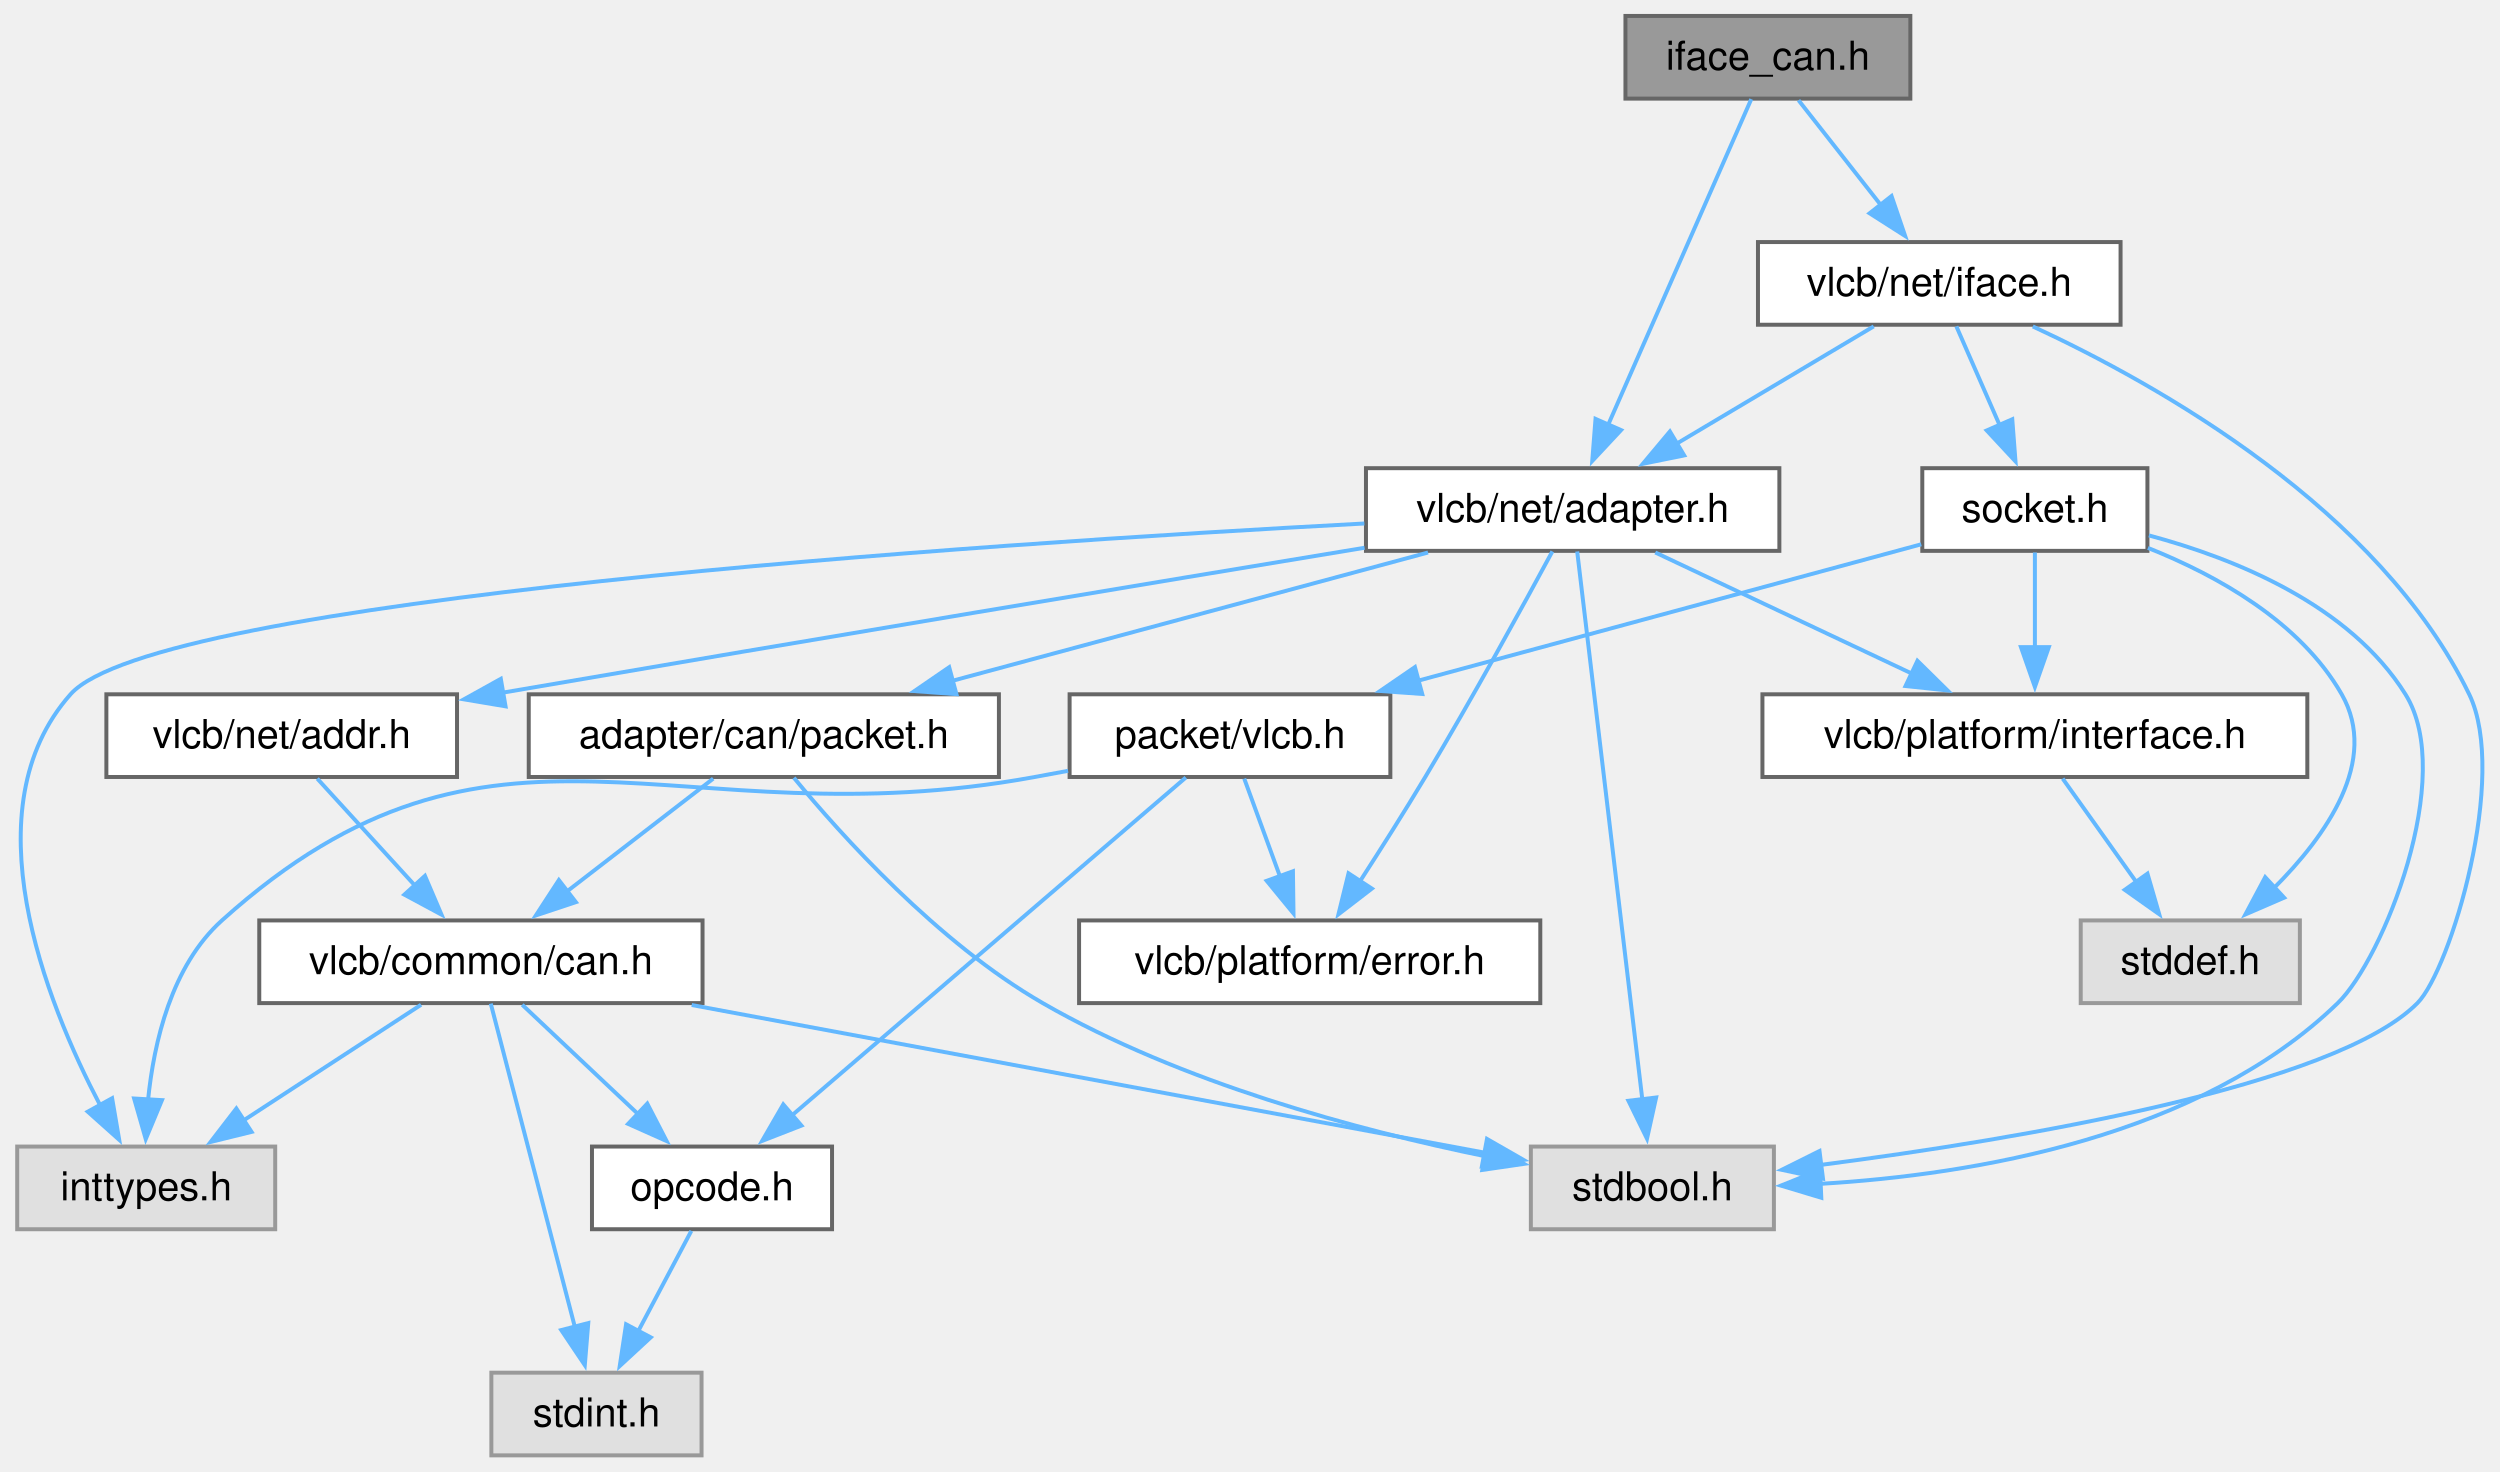
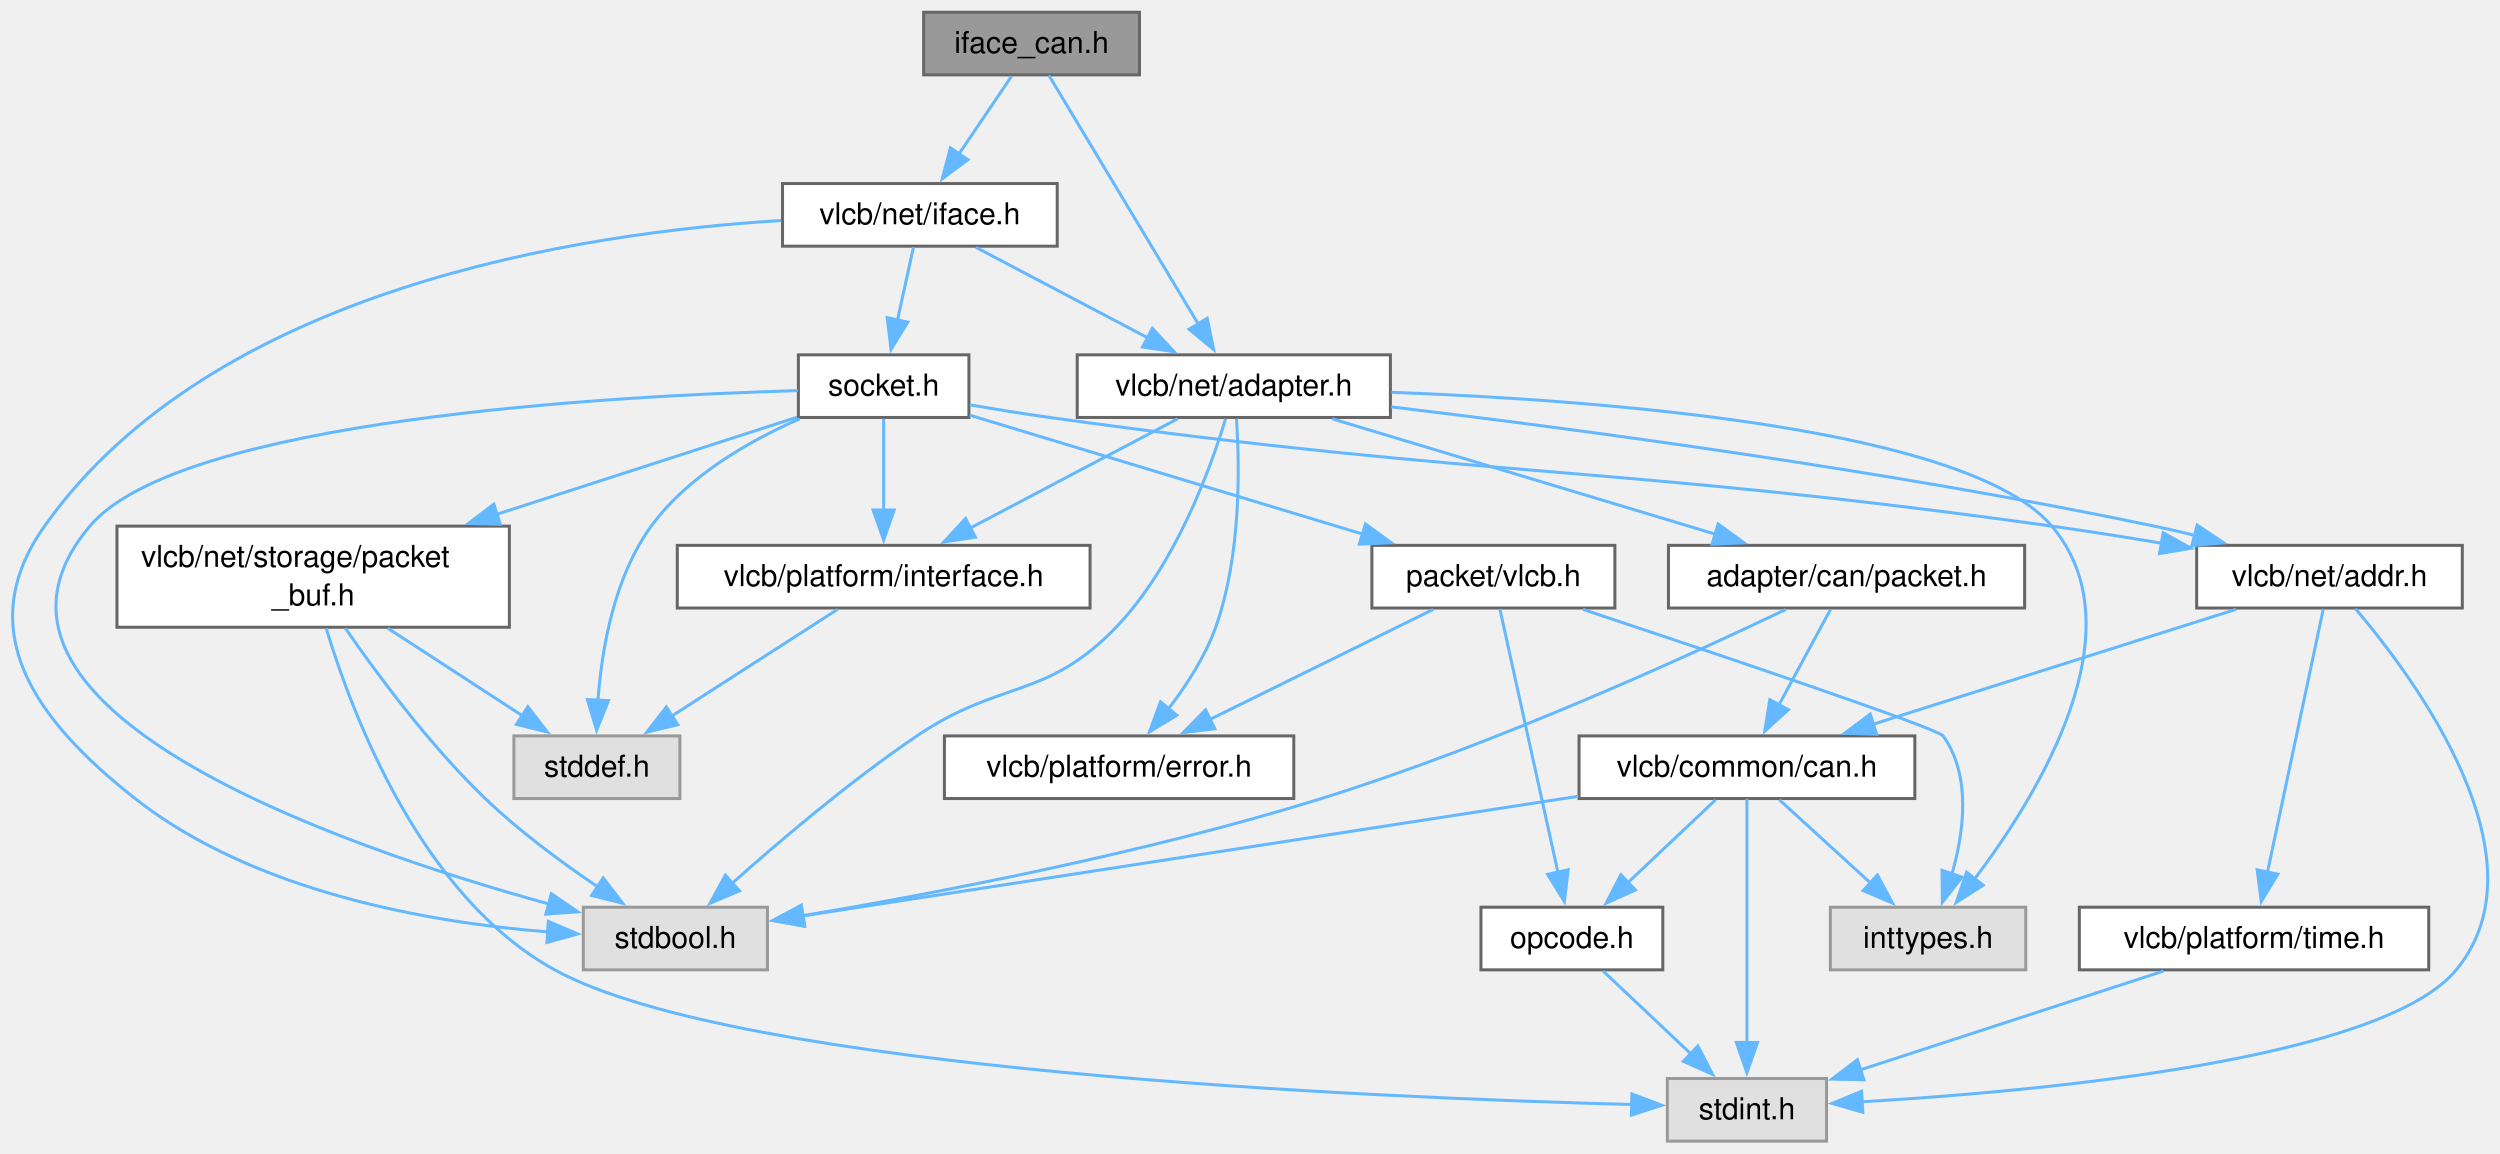
- <svg xmlns="http://www.w3.org/2000/svg" xmlns:xlink="http://www.w3.org/1999/xlink" width="627pt" height="369pt" viewBox="0.00 0.00 626.79 369.25">
-   <g id="graph0" class="graph" transform="scale(1 1) rotate(0) translate(4 365.25)">
+ <svg xmlns="http://www.w3.org/2000/svg" xmlns:xlink="http://www.w3.org/1999/xlink" width="828pt" height="382pt" viewBox="0.00 0.00 828.24 382.00">
+   <g id="graph0" class="graph" transform="scale(1 1) rotate(0) translate(4 378)">
    <g id="Node000001" class="node">
      <g id="a_Node000001">
        <a xlink:title=" ">
-           <polygon fill="#999999" stroke="#666666" points="475.12,-361.25 403.62,-361.25 403.62,-340.5 475.12,-340.5 475.12,-361.25" />
-           <text text-anchor="middle" x="439.38" y="-347.75" font-family="Helvetica,sans-Serif" font-size="10.00">iface_can.h</text>
+           <polygon fill="#999999" stroke="#666666" points="373.5,-374 302,-374 302,-353.25 373.5,-353.25 373.5,-374" />
+           <text text-anchor="middle" x="337.75" y="-360.5" font-family="Helvetica,sans-Serif" font-size="10.00">iface_can.h</text>
        </a>
      </g>
    </g>
    <g id="Node000002" class="node">
      <g id="a_Node000002">
        <a xlink:href="adapter_8h.html" target="_top" xlink:title=" ">
-           <polygon fill="white" stroke="#666666" points="442.25,-247.75 338.5,-247.75 338.5,-227 442.25,-227 442.25,-247.75" />
-           <text text-anchor="middle" x="390.38" y="-234.25" font-family="Helvetica,sans-Serif" font-size="10.00">vlcb/net/adapter.h</text>
+           <polygon fill="white" stroke="#666666" points="456.63,-260.5 352.88,-260.5 352.88,-239.75 456.63,-239.75 456.63,-260.5" />
+           <text text-anchor="middle" x="404.75" y="-247" font-family="Helvetica,sans-Serif" font-size="10.00">vlcb/net/adapter.h</text>
        </a>
      </g>
    </g>
    <g id="edge1_Node000001_Node000002" class="edge">
      <g id="a_edge1_Node000001_Node000002">
        <a xlink:title=" ">
-           <path fill="none" stroke="#63b8ff" d="M435.2,-340.37C427.28,-322.36 409.94,-282.89 399.3,-258.68" />
-           <polygon fill="#63b8ff" stroke="#63b8ff" points="402.52,-257.31 395.29,-249.56 396.11,-260.12 402.52,-257.31" />
-         </a>
-       </g>
-     </g>
-     <g id="Node000013" class="node">
-       <g id="a_Node000013">
+           <path fill="none" stroke="#63b8ff" d="M343.47,-353.12C354.39,-334.94 378.43,-294.92 392.95,-270.77" />
+           <polygon fill="#63b8ff" stroke="#63b8ff" points="395.93,-272.6 398.09,-262.22 389.93,-268.99 395.93,-272.6" />
+         </a>
+       </g>
+     </g>
+     <g id="Node000014" class="node">
+       <g id="a_Node000014">
        <a xlink:href="iface_8h.html" target="_top" xlink:title=" ">
-           <polygon fill="white" stroke="#666666" points="527.88,-304.5 436.88,-304.5 436.88,-283.75 527.88,-283.75 527.88,-304.5" />
-           <text text-anchor="middle" x="482.38" y="-291" font-family="Helvetica,sans-Serif" font-size="10.00">vlcb/net/iface.h</text>
-         </a>
-       </g>
-     </g>
-     <g id="edge17_Node000001_Node000013" class="edge">
-       <g id="a_edge17_Node000001_Node000013">
-         <a xlink:title=" ">
-           <path fill="none" stroke="#63b8ff" d="M447.06,-340.09C452.81,-332.77 460.84,-322.54 467.79,-313.69" />
-           <polygon fill="#63b8ff" stroke="#63b8ff" points="470.4,-316.05 473.82,-306.02 464.89,-311.72 470.4,-316.05" />
+           <polygon fill="white" stroke="#666666" points="346.25,-317.25 255.25,-317.25 255.25,-296.5 346.25,-296.5 346.25,-317.25" />
+           <text text-anchor="middle" x="300.75" y="-303.75" font-family="Helvetica,sans-Serif" font-size="10.00">vlcb/net/iface.h</text>
+         </a>
+       </g>
+     </g>
+     <g id="edge20_Node000001_Node000014" class="edge">
+       <g id="a_edge20_Node000001_Node000014">
+         <a xlink:title=" ">
+           <path fill="none" stroke="#63b8ff" d="M331.14,-352.84C326.3,-345.67 319.57,-335.73 313.68,-327.01" />
+           <polygon fill="#63b8ff" stroke="#63b8ff" points="316.66,-325.16 308.16,-318.83 310.86,-329.08 316.66,-325.16" />
        </a>
      </g>
    </g>
    <g id="Node000003" class="node">
      <g id="a_Node000003">
        <a xlink:title=" ">
-           <polygon fill="#e0e0e0" stroke="#999999" points="64.75,-77.5 0,-77.5 0,-56.75 64.75,-56.75 64.75,-77.5" />
-           <text text-anchor="middle" x="32.38" y="-64" font-family="Helvetica,sans-Serif" font-size="10.00">inttypes.h</text>
+           <polygon fill="#e0e0e0" stroke="#999999" points="667.13,-77.5 602.38,-77.5 602.38,-56.75 667.13,-56.75 667.13,-77.5" />
+           <text text-anchor="middle" x="634.75" y="-64" font-family="Helvetica,sans-Serif" font-size="10.00">inttypes.h</text>
        </a>
      </g>
    </g>
    <g id="edge2_Node000002_Node000003" class="edge">
      <g id="a_edge2_Node000002_Node000003">
        <a xlink:title=" ">
-           <path fill="none" stroke="#63b8ff" d="M338.1,-233.87C239.62,-228.61 34.56,-214.89 13.38,-191 -12.05,-162.33 6.93,-114.33 20.95,-87.6" />
-           <polygon fill="#63b8ff" stroke="#63b8ff" points="23.82,-89.63 25.6,-79.19 17.7,-86.25 23.82,-89.63" />
+           <path fill="none" stroke="#63b8ff" d="M456.96,-248.09C527.68,-245.46 648.28,-236.2 675.75,-203.75 704.76,-169.49 671.58,-115.16 650.13,-86.78" />
+           <polygon fill="#63b8ff" stroke="#63b8ff" points="653.02,-84.79 644.09,-79.09 647.51,-89.11 653.02,-84.79" />
        </a>
      </g>
    </g>
    <g id="Node000004" class="node">
      <g id="a_Node000004">
        <a xlink:title=" ">
-           <polygon fill="#e0e0e0" stroke="#999999" points="440.88,-77.5 379.88,-77.5 379.88,-56.75 440.88,-56.75 440.88,-77.5" />
-           <text text-anchor="middle" x="410.38" y="-64" font-family="Helvetica,sans-Serif" font-size="10.00">stdbool.h</text>
+           <polygon fill="#e0e0e0" stroke="#999999" points="250.25,-77.5 189.25,-77.5 189.25,-56.75 250.25,-56.75 250.25,-77.5" />
+           <text text-anchor="middle" x="219.75" y="-64" font-family="Helvetica,sans-Serif" font-size="10.00">stdbool.h</text>
        </a>
      </g>
    </g>
    <g id="edge3_Node000002_Node000004" class="edge">
      <g id="a_edge3_Node000002_Node000004">
        <a xlink:title=" ">
-           <path fill="none" stroke="#63b8ff" d="M391.51,-226.85C394.64,-200.48 403.49,-126.08 407.86,-89.28" />
-           <polygon fill="#63b8ff" stroke="#63b8ff" points="411.32,-89.81 409.03,-79.47 404.37,-88.99 411.32,-89.81" />
+           <path fill="none" stroke="#63b8ff" d="M402.02,-239.25C397.11,-223.09 385.44,-190.74 365.75,-170.25 342.61,-146.15 327.42,-152.98 299.75,-134.25 277.55,-119.22 254.13,-99.32 238.41,-85.29" />
+           <polygon fill="#63b8ff" stroke="#63b8ff" points="241,-82.92 231.23,-78.81 236.31,-88.11 241,-82.92" />
        </a>
      </g>
    </g>
    <g id="Node000005" class="node">
      <g id="a_Node000005">
        <a xlink:href="error_8h.html" target="_top" xlink:title=" ">
-           <polygon fill="white" stroke="#666666" points="382.25,-134.25 266.5,-134.25 266.5,-113.5 382.25,-113.5 382.25,-134.25" />
-           <text text-anchor="middle" x="324.38" y="-120.75" font-family="Helvetica,sans-Serif" font-size="10.00">vlcb/platform/error.h</text>
+           <polygon fill="white" stroke="#666666" points="424.63,-134.25 308.88,-134.25 308.88,-113.5 424.63,-113.5 424.63,-134.25" />
+           <text text-anchor="middle" x="366.75" y="-120.75" font-family="Helvetica,sans-Serif" font-size="10.00">vlcb/platform/error.h</text>
        </a>
      </g>
    </g>
    <g id="edge4_Node000002_Node000005" class="edge">
      <g id="a_edge4_Node000002_Node000005">
        <a xlink:title=" ">
-           <path fill="none" stroke="#63b8ff" d="M385.28,-226.86C378.3,-213.92 365.27,-190.12 353.38,-170.25 348.17,-161.55 342.17,-152.08 336.98,-144.05" />
-           <polygon fill="#63b8ff" stroke="#63b8ff" points="339.98,-142.24 331.59,-135.78 334.12,-146.07 339.98,-142.24" />
+           <path fill="none" stroke="#63b8ff" d="M405.64,-239.31C406.67,-224.04 407.25,-193.9 398.75,-170.25 395.27,-160.56 389.12,-151.05 383.13,-143.26" />
+           <polygon fill="#63b8ff" stroke="#63b8ff" points="385.88,-141.09 376.82,-135.6 380.48,-145.54 385.88,-141.09" />
        </a>
      </g>
    </g>
    <g id="Node000006" class="node">
      <g id="a_Node000006">
        <a xlink:href="interface_8h.html" target="_top" xlink:title=" ">
-           <polygon fill="white" stroke="#666666" points="574.75,-191 438,-191 438,-170.25 574.75,-170.25 574.75,-191" />
-           <text text-anchor="middle" x="506.38" y="-177.5" font-family="Helvetica,sans-Serif" font-size="10.00">vlcb/platform/interface.h</text>
+           <polygon fill="white" stroke="#666666" points="357.13,-197.38 220.38,-197.38 220.38,-176.62 357.13,-176.62 357.13,-197.38" />
+           <text text-anchor="middle" x="288.75" y="-183.88" font-family="Helvetica,sans-Serif" font-size="10.00">vlcb/platform/interface.h</text>
        </a>
      </g>
    </g>
    <g id="edge5_Node000002_Node000006" class="edge">
      <g id="a_edge5_Node000002_Node000006">
        <a xlink:title=" ">
-           <path fill="none" stroke="#63b8ff" d="M411.11,-226.59C429.01,-218.14 455.12,-205.82 475.48,-196.21" />
-           <polygon fill="#63b8ff" stroke="#63b8ff" points="476.9,-199.41 484.45,-191.97 473.91,-193.08 476.9,-199.41" />
+           <path fill="none" stroke="#63b8ff" d="M386.12,-239.3C367.6,-229.55 338.94,-214.45 317.51,-203.15" />
+           <polygon fill="#63b8ff" stroke="#63b8ff" points="319.16,-200.07 308.68,-198.5 315.9,-206.26 319.16,-200.07" />
        </a>
      </g>
    </g>
    <g id="Node000008" class="node">
      <g id="a_Node000008">
        <a xlink:href="packet_8h.html" target="_top" xlink:title=" ">
-           <polygon fill="white" stroke="#666666" points="246.38,-191 128.38,-191 128.38,-170.25 246.38,-170.25 246.38,-191" />
-           <text text-anchor="middle" x="187.38" y="-177.5" font-family="Helvetica,sans-Serif" font-size="10.00">adapter/can/packet.h</text>
+           <polygon fill="white" stroke="#666666" points="666.75,-197.38 548.75,-197.38 548.75,-176.62 666.75,-176.62 666.75,-197.38" />
+           <text text-anchor="middle" x="607.75" y="-183.88" font-family="Helvetica,sans-Serif" font-size="10.00">adapter/can/packet.h</text>
        </a>
      </g>
    </g>
    <g id="edge7_Node000002_Node000008" class="edge">
      <g id="a_edge7_Node000002_Node000008">
        <a xlink:title=" ">
-           <path fill="none" stroke="#63b8ff" d="M354.08,-226.59C320.7,-217.58 271,-204.18 234.55,-194.35" />
-           <polygon fill="#63b8ff" stroke="#63b8ff" points="235.72,-191.04 225.16,-191.81 233.9,-197.8 235.72,-191.04" />
+           <path fill="none" stroke="#63b8ff" d="M437.37,-239.3C471.85,-228.92 526.4,-212.49 564.47,-201.03" />
+           <polygon fill="#63b8ff" stroke="#63b8ff" points="565.2,-204.47 573.77,-198.23 563.19,-197.76 565.2,-204.47" />
        </a>
      </g>
    </g>
    <g id="Node000012" class="node">
      <g id="a_Node000012">
        <a xlink:href="addr_8h.html" target="_top" xlink:title=" ">
-           <polygon fill="white" stroke="#666666" points="110.38,-191 22.38,-191 22.38,-170.25 110.38,-170.25 110.38,-191" />
-           <text text-anchor="middle" x="66.38" y="-177.5" font-family="Helvetica,sans-Serif" font-size="10.00">vlcb/net/addr.h</text>
+           <polygon fill="white" stroke="#666666" points="811.75,-197.38 723.75,-197.38 723.75,-176.62 811.75,-176.62 811.75,-197.38" />
+           <text text-anchor="middle" x="767.75" y="-183.88" font-family="Helvetica,sans-Serif" font-size="10.00">vlcb/net/addr.h</text>
        </a>
      </g>
    </g>
    <g id="edge15_Node000002_Node000012" class="edge">
      <g id="a_edge15_Node000002_Node000012">
        <a xlink:title=" ">
-           <path fill="none" stroke="#63b8ff" d="M338.15,-227.78C285.9,-219.14 202.93,-205.34 121.56,-191.37" />
-           <polygon fill="#63b8ff" stroke="#63b8ff" points="122.56,-187.98 112.11,-189.74 121.37,-194.88 122.56,-187.98" />
+           <path fill="none" stroke="#63b8ff" d="M456.89,-243.26C517.88,-235.96 621.73,-222.18 709.75,-203.75 714.11,-202.84 718.62,-201.79 723.12,-200.68" />
+           <polygon fill="#63b8ff" stroke="#63b8ff" points="723.9,-204.1 732.71,-198.21 722.16,-197.32 723.9,-204.1" />
        </a>
      </g>
    </g>
    <g id="Node000007" class="node">
      <g id="a_Node000007">
        <a xlink:title=" ">
-           <polygon fill="#e0e0e0" stroke="#999999" points="572.88,-134.25 517.88,-134.25 517.88,-113.5 572.88,-113.5 572.88,-134.25" />
-           <text text-anchor="middle" x="545.38" y="-120.75" font-family="Helvetica,sans-Serif" font-size="10.00">stddef.h</text>
+           <polygon fill="#e0e0e0" stroke="#999999" points="221.25,-134.25 166.25,-134.25 166.25,-113.5 221.25,-113.5 221.25,-134.25" />
+           <text text-anchor="middle" x="193.75" y="-120.75" font-family="Helvetica,sans-Serif" font-size="10.00">stddef.h</text>
        </a>
      </g>
    </g>
    <g id="edge6_Node000006_Node000007" class="edge">
      <g id="a_edge6_Node000006_Node000007">
        <a xlink:title=" ">
-           <path fill="none" stroke="#63b8ff" d="M513.35,-169.84C518.51,-162.6 525.69,-152.51 531.95,-143.72" />
-           <polygon fill="#63b8ff" stroke="#63b8ff" points="534.63,-145.99 537.58,-135.81 528.93,-141.93 534.63,-145.99" />
+           <path fill="none" stroke="#63b8ff" d="M273.49,-176.18C258.67,-166.64 235.92,-152.01 218.51,-140.81" />
+           <polygon fill="#63b8ff" stroke="#63b8ff" points="220.56,-137.96 210.25,-135.49 216.77,-143.84 220.56,-137.96" />
        </a>
      </g>
    </g>
    <g id="edge8_Node000008_Node000004" class="edge">
      <g id="a_edge8_Node000008_Node000004">
        <a xlink:title=" ">
-           <path fill="none" stroke="#63b8ff" d="M194.93,-170.05C206.75,-155.7 231.01,-128.69 257.38,-113.5 292.12,-93.48 336.48,-81.6 368.48,-75.05" />
-           <polygon fill="#63b8ff" stroke="#63b8ff" points="369.03,-78.5 378.18,-73.16 367.7,-71.63 369.03,-78.5" />
+           <path fill="none" stroke="#63b8ff" d="M587.59,-176.14C555.63,-160.86 491.09,-131.35 433.75,-113.5 375.29,-95.3 305.59,-82.03 261.99,-74.69" />
+           <polygon fill="#63b8ff" stroke="#63b8ff" points="262.62,-71.25 252.18,-73.07 261.48,-78.16 262.62,-71.25" />
        </a>
      </g>
    </g>
    <g id="Node000009" class="node">
      <g id="a_Node000009">
        <a xlink:href="common_2inc_2vlcb_2common_2can_8h.html" target="_top" xlink:title=" ">
-           <polygon fill="white" stroke="#666666" points="172,-134.25 60.75,-134.25 60.75,-113.5 172,-113.5 172,-134.25" />
-           <text text-anchor="middle" x="116.38" y="-120.75" font-family="Helvetica,sans-Serif" font-size="10.00">vlcb/common/can.h</text>
+           <polygon fill="white" stroke="#666666" points="630.38,-134.25 519.13,-134.25 519.13,-113.5 630.38,-113.5 630.38,-134.25" />
+           <text text-anchor="middle" x="574.75" y="-120.75" font-family="Helvetica,sans-Serif" font-size="10.00">vlcb/common/can.h</text>
        </a>
      </g>
    </g>
    <g id="edge9_Node000008_Node000009" class="edge">
      <g id="a_edge9_Node000008_Node000009">
        <a xlink:title=" ">
-           <path fill="none" stroke="#63b8ff" d="M174.68,-169.84C164.48,-161.97 149.93,-150.75 137.92,-141.49" />
-           <polygon fill="#63b8ff" stroke="#63b8ff" points="140.21,-138.84 130.16,-135.5 135.94,-144.38 140.21,-138.84" />
+           <path fill="none" stroke="#63b8ff" d="M602.45,-176.18C597.85,-167.66 591.06,-155.08 585.35,-144.51" />
+           <polygon fill="#63b8ff" stroke="#63b8ff" points="588.48,-142.94 580.65,-135.8 582.32,-146.26 588.48,-142.94" />
        </a>
      </g>
    </g>
    <g id="edge10_Node000009_Node000003" class="edge">
      <g id="a_edge10_Node000009_Node000003">
        <a xlink:title=" ">
-           <path fill="none" stroke="#63b8ff" d="M101.36,-113.09C88.93,-104.99 71.05,-93.33 56.6,-83.92" />
-           <polygon fill="#63b8ff" stroke="#63b8ff" points="58.82,-81.18 48.53,-78.65 55,-87.05 58.82,-81.18" />
+           <path fill="none" stroke="#63b8ff" d="M585.48,-113.09C593.84,-105.46 605.67,-94.67 615.64,-85.57" />
+           <polygon fill="#63b8ff" stroke="#63b8ff" points="617.97,-88.17 623,-78.85 613.26,-83 617.97,-88.17" />
        </a>
      </g>
    </g>
    <g id="edge11_Node000009_Node000004" class="edge">
      <g id="a_edge11_Node000009_Node000004">
        <a xlink:title=" ">
-           <path fill="none" stroke="#63b8ff" d="M169.28,-113.02C226.3,-102.4 315.91,-85.72 368.32,-75.96" />
-           <polygon fill="#63b8ff" stroke="#63b8ff" points="368.87,-79.41 378.06,-74.14 367.59,-72.53 368.87,-79.41" />
+           <path fill="none" stroke="#63b8ff" d="M518.89,-114.26C447.57,-103.26 325.77,-84.47 261.81,-74.61" />
+           <polygon fill="#63b8ff" stroke="#63b8ff" points="262.47,-71.17 252.06,-73.11 261.41,-78.09 262.47,-71.17" />
        </a>
      </g>
    </g>
    <g id="Node000010" class="node">
      <g id="a_Node000010">
        <a xlink:title=" ">
-           <polygon fill="#e0e0e0" stroke="#999999" points="171.75,-20.75 119,-20.75 119,0 171.75,0 171.75,-20.75" />
-           <text text-anchor="middle" x="145.38" y="-7.25" font-family="Helvetica,sans-Serif" font-size="10.00">stdint.h</text>
+           <polygon fill="#e0e0e0" stroke="#999999" points="601.13,-20.75 548.38,-20.75 548.38,0 601.13,0 601.13,-20.75" />
+           <text text-anchor="middle" x="574.75" y="-7.25" font-family="Helvetica,sans-Serif" font-size="10.00">stdint.h</text>
        </a>
      </g>
    </g>
    <g id="edge12_Node000009_Node000010" class="edge">
      <g id="a_edge12_Node000009_Node000010">
        <a xlink:title=" ">
-           <path fill="none" stroke="#63b8ff" d="M118.85,-113.37C123.51,-95.44 133.7,-56.25 140.01,-32.01" />
-           <polygon fill="#63b8ff" stroke="#63b8ff" points="143.32,-33.2 142.45,-22.64 136.54,-31.44 143.32,-33.2" />
+           <path fill="none" stroke="#63b8ff" d="M574.75,-113.37C574.75,-95.6 574.75,-56.97 574.75,-32.68" />
+           <polygon fill="#63b8ff" stroke="#63b8ff" points="578.25,-32.69 574.75,-22.69 571.25,-32.69 578.25,-32.69" />
        </a>
      </g>
    </g>
    <g id="Node000011" class="node">
      <g id="a_Node000011">
        <a xlink:href="opcode_8h.html" target="_top" xlink:title=" ">
-           <polygon fill="white" stroke="#666666" points="204.5,-77.5 144.25,-77.5 144.25,-56.75 204.5,-56.75 204.5,-77.5" />
-           <text text-anchor="middle" x="174.38" y="-64" font-family="Helvetica,sans-Serif" font-size="10.00">opcode.h</text>
+           <polygon fill="white" stroke="#666666" points="546.88,-77.5 486.63,-77.5 486.63,-56.75 546.88,-56.75 546.88,-77.5" />
+           <text text-anchor="middle" x="516.75" y="-64" font-family="Helvetica,sans-Serif" font-size="10.00">opcode.h</text>
        </a>
      </g>
    </g>
    <g id="edge13_Node000009_Node000011" class="edge">
      <g id="a_edge13_Node000009_Node000011">
        <a xlink:title=" ">
-           <path fill="none" stroke="#63b8ff" d="M126.74,-113.09C134.83,-105.46 146.26,-94.67 155.9,-85.57" />
-           <polygon fill="#63b8ff" stroke="#63b8ff" points="158.13,-88.28 162.99,-78.87 153.32,-83.19 158.13,-88.28" />
+           <path fill="none" stroke="#63b8ff" d="M564.38,-113.09C556.3,-105.46 544.87,-94.67 535.23,-85.57" />
+           <polygon fill="#63b8ff" stroke="#63b8ff" points="537.81,-83.19 528.13,-78.87 533,-88.28 537.81,-83.19" />
        </a>
      </g>
    </g>
    <g id="edge14_Node000011_Node000010" class="edge">
      <g id="a_edge14_Node000011_Node000010">
        <a xlink:title=" ">
-           <path fill="none" stroke="#63b8ff" d="M169.19,-56.34C165.48,-49.33 160.36,-39.66 155.81,-31.08" />
-           <polygon fill="#63b8ff" stroke="#63b8ff" points="159,-29.61 151.22,-22.42 152.81,-32.89 159,-29.61" />
+           <path fill="none" stroke="#63b8ff" d="M527.12,-56.34C535.21,-48.71 546.64,-37.92 556.27,-28.82" />
+           <polygon fill="#63b8ff" stroke="#63b8ff" points="558.5,-31.53 563.37,-22.12 553.7,-26.44 558.5,-31.53" />
        </a>
      </g>
    </g>
    <g id="edge16_Node000012_Node000009" class="edge">
      <g id="a_edge16_Node000012_Node000009">
        <a xlink:title=" ">
-           <path fill="none" stroke="#63b8ff" d="M75.31,-169.84C82.14,-162.36 91.74,-151.86 99.93,-142.88" />
-           <polygon fill="#63b8ff" stroke="#63b8ff" points="102.33,-145.44 106.49,-135.7 97.16,-140.72 102.33,-145.44" />
-         </a>
-       </g>
-     </g>
-     <g id="edge19_Node000013_Node000002" class="edge">
-       <g id="a_edge19_Node000013_Node000002">
-         <a xlink:title=" ">
-           <path fill="none" stroke="#63b8ff" d="M465.93,-283.34C452.19,-275.16 432.36,-263.36 416.46,-253.9" />
-           <polygon fill="#63b8ff" stroke="#63b8ff" points="418.36,-250.96 407.98,-248.85 414.78,-256.97 418.36,-250.96" />
-         </a>
-       </g>
-     </g>
-     <g id="edge18_Node000013_Node000004" class="edge">
-       <g id="a_edge18_Node000013_Node000004">
-         <a xlink:title=" ">
-           <path fill="none" stroke="#63b8ff" d="M505.86,-283.32C537.6,-268.61 592.82,-237.49 615.38,-191 625.26,-170.62 610.72,-121.9 602.38,-113.5 581.71,-92.69 502.76,-79.41 452.76,-72.91" />
-           <polygon fill="#63b8ff" stroke="#63b8ff" points="453.2,-69.43 442.84,-71.66 452.32,-76.38 453.2,-69.43" />
-         </a>
-       </g>
-     </g>
-     <g id="Node000014" class="node">
-       <g id="a_Node000014">
-         <a xlink:href="socket_8h.html" target="_top" xlink:title=" ">
-           <polygon fill="white" stroke="#666666" points="534.62,-247.75 478.12,-247.75 478.12,-227 534.62,-227 534.62,-247.75" />
-           <text text-anchor="middle" x="506.38" y="-234.25" font-family="Helvetica,sans-Serif" font-size="10.00">socket.h</text>
-         </a>
-       </g>
-     </g>
-     <g id="edge20_Node000013_Node000014" class="edge">
-       <g id="a_edge20_Node000013_Node000014">
-         <a xlink:title=" ">
-           <path fill="none" stroke="#63b8ff" d="M486.67,-283.34C489.7,-276.41 493.88,-266.87 497.61,-258.36" />
-           <polygon fill="#63b8ff" stroke="#63b8ff" points="500.7,-260.03 501.51,-249.46 494.29,-257.22 500.7,-260.03" />
+           <path fill="none" stroke="#63b8ff" d="M736.74,-176.18C704.11,-165.84 652.54,-149.51 616.38,-138.06" />
+           <polygon fill="#63b8ff" stroke="#63b8ff" points="617.72,-134.81 607.13,-135.13 615.6,-141.48 617.72,-134.81" />
+         </a>
+       </g>
+     </g>
+     <g id="edge19_Node000012_Node000010" class="edge">
+       <g id="a_edge19_Node000012_Node000010">
+         <a xlink:title=" ">
+           <path fill="none" stroke="#63b8ff" d="M776.33,-176.42C795.97,-153.32 840.24,-93.69 809.75,-56.75 785.2,-27.01 672.7,-16.54 612.7,-13.03" />
+           <polygon fill="#63b8ff" stroke="#63b8ff" points="613.13,-9.55 602.95,-12.5 612.75,-16.54 613.13,-9.55" />
+         </a>
+       </g>
+     </g>
+     <g id="Node000013" class="node">
+       <g id="a_Node000013">
+         <a xlink:href="time_8h.html" target="_top" xlink:title=" ">
+           <polygon fill="white" stroke="#666666" points="800.63,-77.5 684.88,-77.5 684.88,-56.75 800.63,-56.75 800.63,-77.5" />
+           <text text-anchor="middle" x="742.75" y="-64" font-family="Helvetica,sans-Serif" font-size="10.00">vlcb/platform/time.h</text>
+         </a>
+       </g>
+     </g>
+     <g id="edge17_Node000012_Node000013" class="edge">
+       <g id="a_edge17_Node000012_Node000013">
+         <a xlink:title=" ">
+           <path fill="none" stroke="#63b8ff" d="M765.71,-176.35C761.68,-157.36 752.64,-114.72 747.18,-89" />
+           <polygon fill="#63b8ff" stroke="#63b8ff" points="750.64,-88.44 745.14,-79.39 743.79,-89.89 750.64,-88.44" />
+         </a>
+       </g>
+     </g>
+     <g id="edge18_Node000013_Node000010" class="edge">
+       <g id="a_edge18_Node000013_Node000010">
+         <a xlink:title=" ">
+           <path fill="none" stroke="#63b8ff" d="M712.72,-56.34C684.56,-47.16 642.37,-33.41 612.06,-23.53" />
+           <polygon fill="#63b8ff" stroke="#63b8ff" points="613.51,-20.33 602.92,-20.55 611.34,-26.98 613.51,-20.33" />
+         </a>
+       </g>
+     </g>
+     <g id="edge22_Node000014_Node000002" class="edge">
+       <g id="a_edge22_Node000014_Node000002">
+         <a xlink:title=" ">
+           <path fill="none" stroke="#63b8ff" d="M319.35,-296.09C335.17,-287.76 358.15,-275.66 376.29,-266.11" />
+           <polygon fill="#63b8ff" stroke="#63b8ff" points="377.76,-269.29 384.98,-261.53 374.5,-263.09 377.76,-269.29" />
        </a>
      </g>
    </g>
    <g id="edge21_Node000014_Node000004" class="edge">
      <g id="a_edge21_Node000014_Node000004">
        <a xlink:title=" ">
-           <path fill="none" stroke="#63b8ff" d="M534.99,-230.88C556.79,-225.03 585.38,-213.4 599.38,-191 612.22,-170.45 593.72,-124.48 582.38,-113.5 547.68,-79.93 491.22,-70.44 452.51,-68.14" />
-           <polygon fill="#63b8ff" stroke="#63b8ff" points="452.77,-64.65 442.63,-67.7 452.46,-71.64 452.77,-64.65" />
-         </a>
-       </g>
-     </g>
-     <g id="edge27_Node000014_Node000006" class="edge">
-       <g id="a_edge27_Node000014_Node000006">
-         <a xlink:title=" ">
-           <path fill="none" stroke="#63b8ff" d="M506.38,-226.59C506.38,-219.97 506.38,-210.97 506.38,-202.77" />
-           <polygon fill="#63b8ff" stroke="#63b8ff" points="509.88,-202.84 506.38,-192.84 502.88,-202.84 509.88,-202.84" />
-         </a>
-       </g>
-     </g>
-     <g id="edge22_Node000014_Node000007" class="edge">
-       <g id="a_edge22_Node000014_Node000007">
-         <a xlink:title=" ">
-           <path fill="none" stroke="#63b8ff" d="M534.75,-227.74C552.14,-220.81 572.98,-209.19 583.38,-191 592.84,-174.43 579.61,-155.57 566.24,-142.24" />
-           <polygon fill="#63b8ff" stroke="#63b8ff" points="568.93,-139.96 559.2,-135.75 564.18,-145.1 568.93,-139.96" />
+           <path fill="none" stroke="#63b8ff" d="M254.76,-305C188.1,-300.95 66.51,-282.49 10.75,-203.75 -13.67,-169.25 7.53,-139.63 40.75,-113.5 80.23,-82.45 138.43,-72.41 177.65,-69.3" />
+           <polygon fill="#63b8ff" stroke="#63b8ff" points="177.66,-72.8 187.41,-68.65 177.2,-65.82 177.66,-72.8" />
        </a>
      </g>
    </g>
    <g id="Node000015" class="node">
      <g id="a_Node000015">
-         <a xlink:href="vlcb_8h.html" target="_top" xlink:title=" ">
-           <polygon fill="white" stroke="#666666" points="344.62,-191 264.12,-191 264.12,-170.25 344.62,-170.25 344.62,-191" />
-           <text text-anchor="middle" x="304.38" y="-177.5" font-family="Helvetica,sans-Serif" font-size="10.00">packet/vlcb.h</text>
+         <a xlink:href="socket_8h.html" target="_top" xlink:title=" ">
+           <polygon fill="white" stroke="#666666" points="317,-260.5 260.5,-260.5 260.5,-239.75 317,-239.75 317,-260.5" />
+           <text text-anchor="middle" x="288.75" y="-247" font-family="Helvetica,sans-Serif" font-size="10.00">socket.h</text>
        </a>
      </g>
    </g>
    <g id="edge23_Node000014_Node000015" class="edge">
      <g id="a_edge23_Node000014_Node000015">
        <a xlink:title=" ">
-           <path fill="none" stroke="#63b8ff" d="M477.86,-228.65C445.1,-219.77 390.83,-205.06 351.7,-194.45" />
-           <polygon fill="#63b8ff" stroke="#63b8ff" points="352.62,-191.08 342.05,-191.84 350.79,-197.83 352.62,-191.08" />
-         </a>
-       </g>
-     </g>
-     <g id="edge24_Node000015_Node000003" class="edge">
-       <g id="a_edge24_Node000015_Node000003">
-         <a xlink:title=" ">
-           <path fill="none" stroke="#63b8ff" d="M263.74,-171.8C260.91,-171.27 258.1,-170.75 255.38,-170.25 164.83,-153.6 119.81,-195.84 51.38,-134.25 38.75,-122.89 34.29,-103.75 32.82,-88.98" />
-           <polygon fill="#63b8ff" stroke="#63b8ff" points="36.33,-89.15 32.26,-79.37 29.34,-89.56 36.33,-89.15" />
-         </a>
-       </g>
-     </g>
-     <g id="edge26_Node000015_Node000005" class="edge">
-       <g id="a_edge26_Node000015_Node000005">
-         <a xlink:title=" ">
-           <path fill="none" stroke="#63b8ff" d="M307.95,-169.84C310.45,-162.99 313.89,-153.59 316.97,-145.15" />
-           <polygon fill="#63b8ff" stroke="#63b8ff" points="320.17,-146.59 320.31,-136 313.59,-144.19 320.17,-146.59" />
-         </a>
-       </g>
-     </g>
-     <g id="edge25_Node000015_Node000011" class="edge">
-       <g id="a_edge25_Node000015_Node000011">
-         <a xlink:title=" ">
-           <path fill="none" stroke="#63b8ff" d="M293.29,-170.12C271.34,-151.29 222.05,-109.01 194.31,-85.22" />
-           <polygon fill="#63b8ff" stroke="#63b8ff" points="196.82,-82.76 186.95,-78.91 192.26,-88.08 196.82,-82.76" />
+           <path fill="none" stroke="#63b8ff" d="M298.61,-296.09C297.14,-289.39 295.14,-280.26 293.32,-271.98" />
+           <polygon fill="#63b8ff" stroke="#63b8ff" points="296.76,-271.33 291.2,-262.31 289.93,-272.82 296.76,-271.33" />
+         </a>
+       </g>
+     </g>
+     <g id="edge24_Node000015_Node000004" class="edge">
+       <g id="a_edge24_Node000015_Node000004">
+         <a xlink:title=" ">
+           <path fill="none" stroke="#63b8ff" d="M260.33,-248.64C198.62,-246.91 55.53,-239.1 25.75,-203.75 -24.63,-143.93 107.12,-98.1 178.05,-78.51" />
+           <polygon fill="#63b8ff" stroke="#63b8ff" points="178.66,-81.97 187.41,-75.99 176.84,-75.21 178.66,-81.97" />
+         </a>
+       </g>
+     </g>
+     <g id="edge35_Node000015_Node000006" class="edge">
+       <g id="a_edge35_Node000015_Node000006">
+         <a xlink:title=" ">
+           <path fill="none" stroke="#63b8ff" d="M288.75,-239.3C288.75,-231.15 288.75,-219.26 288.75,-208.98" />
+           <polygon fill="#63b8ff" stroke="#63b8ff" points="292.25,-209.11 288.75,-199.11 285.25,-209.11 292.25,-209.11" />
+         </a>
+       </g>
+     </g>
+     <g id="edge25_Node000015_Node000007" class="edge">
+       <g id="a_edge25_Node000015_Node000007">
+         <a xlink:title=" ">
+           <path fill="none" stroke="#63b8ff" d="M260.94,-239.3C244.24,-232.01 223.93,-220.41 211.75,-203.75 199.47,-186.94 195.37,-163.16 194.1,-146.11" />
+           <polygon fill="#63b8ff" stroke="#63b8ff" points="197.6,-145.96 193.66,-136.12 190.61,-146.27 197.6,-145.96" />
+         </a>
+       </g>
+     </g>
+     <g id="edge30_Node000015_Node000012" class="edge">
+       <g id="a_edge30_Node000015_Node000012">
+         <a xlink:title=" ">
+           <path fill="none" stroke="#63b8ff" d="M317.25,-243.93C325.76,-242.47 335.12,-240.95 343.75,-239.75 490.75,-219.27 528.76,-224.28 675.75,-203.75 687.55,-202.1 700.16,-200.1 712.14,-198.09" />
+           <polygon fill="#63b8ff" stroke="#63b8ff" points="712.63,-201.56 721.89,-196.42 711.45,-194.66 712.63,-201.56" />
+         </a>
+       </g>
+     </g>
+     <g id="Node000016" class="node">
+       <g id="a_Node000016">
+         <a xlink:href="vlcb_8h.html" target="_top" xlink:title=" ">
+           <polygon fill="white" stroke="#666666" points="531,-197.38 450.5,-197.38 450.5,-176.62 531,-176.62 531,-197.38" />
+           <text text-anchor="middle" x="490.75" y="-183.88" font-family="Helvetica,sans-Serif" font-size="10.00">packet/vlcb.h</text>
+         </a>
+       </g>
+     </g>
+     <g id="edge26_Node000015_Node000016" class="edge">
+       <g id="a_edge26_Node000015_Node000016">
+         <a xlink:title=" ">
+           <path fill="none" stroke="#63b8ff" d="M317.27,-240.5C351.19,-230.23 408.18,-212.99 447.53,-201.08" />
+           <polygon fill="#63b8ff" stroke="#63b8ff" points="448.37,-204.48 456.93,-198.24 446.34,-197.78 448.37,-204.48" />
+         </a>
+       </g>
+     </g>
+     <g id="Node000017" class="node">
+       <g id="a_Node000017">
+         <a xlink:href="packet__buf_8h.html" target="_top" xlink:title=" ">
+           <polygon fill="white" stroke="#666666" points="164.75,-203.75 34.75,-203.75 34.75,-170.25 164.75,-170.25 164.75,-203.75" />
+           <text text-anchor="start" x="42.75" y="-190.25" font-family="Helvetica,sans-Serif" font-size="10.00">vlcb/net/storage/packet</text>
+           <text text-anchor="middle" x="99.75" y="-177.5" font-family="Helvetica,sans-Serif" font-size="10.00">_buf.h</text>
+         </a>
+       </g>
+     </g>
+     <g id="edge31_Node000015_Node000017" class="edge">
+       <g id="a_edge31_Node000015_Node000017">
+         <a xlink:title=" ">
+           <path fill="none" stroke="#63b8ff" d="M260.05,-239.84C233.68,-231.31 193.74,-218.4 160.32,-207.59" />
+           <polygon fill="#63b8ff" stroke="#63b8ff" points="161.76,-204.38 151.17,-204.63 159.61,-211.04 161.76,-204.38" />
+         </a>
+       </g>
+     </g>
+     <g id="edge27_Node000016_Node000003" class="edge">
+       <g id="a_edge27_Node000016_Node000003">
+         <a xlink:title=" ">
+           <path fill="none" stroke="#63b8ff" d="M520.45,-176.16C563.4,-161.87 637.95,-136.79 639.75,-134.25 649.14,-121.06 646.7,-102.41 642.6,-88.27" />
+           <polygon fill="#63b8ff" stroke="#63b8ff" points="646.02,-87.45 639.48,-79.12 639.4,-89.71 646.02,-87.45" />
+         </a>
+       </g>
+     </g>
+     <g id="edge29_Node000016_Node000005" class="edge">
+       <g id="a_edge29_Node000016_Node000005">
+         <a xlink:title=" ">
+           <path fill="none" stroke="#63b8ff" d="M470.83,-176.18C450.85,-166.33 419.84,-151.05 396.86,-139.72" />
+           <polygon fill="#63b8ff" stroke="#63b8ff" points="398.5,-136.62 387.98,-135.34 395.41,-142.9 398.5,-136.62" />
+         </a>
+       </g>
+     </g>
+     <g id="edge28_Node000016_Node000011" class="edge">
+       <g id="a_edge28_Node000016_Node000011">
+         <a xlink:title=" ">
+           <path fill="none" stroke="#63b8ff" d="M492.88,-176.35C497.07,-157.36 506.48,-114.72 512.15,-89" />
+           <polygon fill="#63b8ff" stroke="#63b8ff" points="515.53,-89.9 514.27,-79.38 508.7,-88.39 515.53,-89.9" />
+         </a>
+       </g>
+     </g>
+     <g id="edge32_Node000017_Node000004" class="edge">
+       <g id="a_edge32_Node000017_Node000004">
+         <a xlink:title=" ">
+           <path fill="none" stroke="#63b8ff" d="M110.39,-169.96C121.06,-154.52 138.49,-131.01 156.75,-113.5 168.08,-102.64 182.13,-92.28 194.09,-84.2" />
+           <polygon fill="#63b8ff" stroke="#63b8ff" points="195.83,-87.24 202.27,-78.83 191.99,-81.39 195.83,-87.24" />
+         </a>
+       </g>
+     </g>
+     <g id="edge33_Node000017_Node000007" class="edge">
+       <g id="a_edge33_Node000017_Node000007">
+         <a xlink:title=" ">
+           <path fill="none" stroke="#63b8ff" d="M124.45,-169.94C138.28,-160.95 155.47,-149.77 169.27,-140.8" />
+           <polygon fill="#63b8ff" stroke="#63b8ff" points="170.87,-143.93 177.35,-135.54 167.06,-138.06 170.87,-143.93" />
+         </a>
+       </g>
+     </g>
+     <g id="edge34_Node000017_Node000010" class="edge">
+       <g id="a_edge34_Node000017_Node000010">
+         <a xlink:title=" ">
+           <path fill="none" stroke="#63b8ff" d="M104.06,-169.92C112.78,-141.01 135.57,-81 179.75,-56.75 240.65,-23.32 449.98,-14.41 536.68,-12.13" />
+           <polygon fill="#63b8ff" stroke="#63b8ff" points="536.65,-15.63 546.56,-11.88 536.47,-8.63 536.65,-15.63" />
        </a>
      </g>
    </g>
  </g>
</svg>
